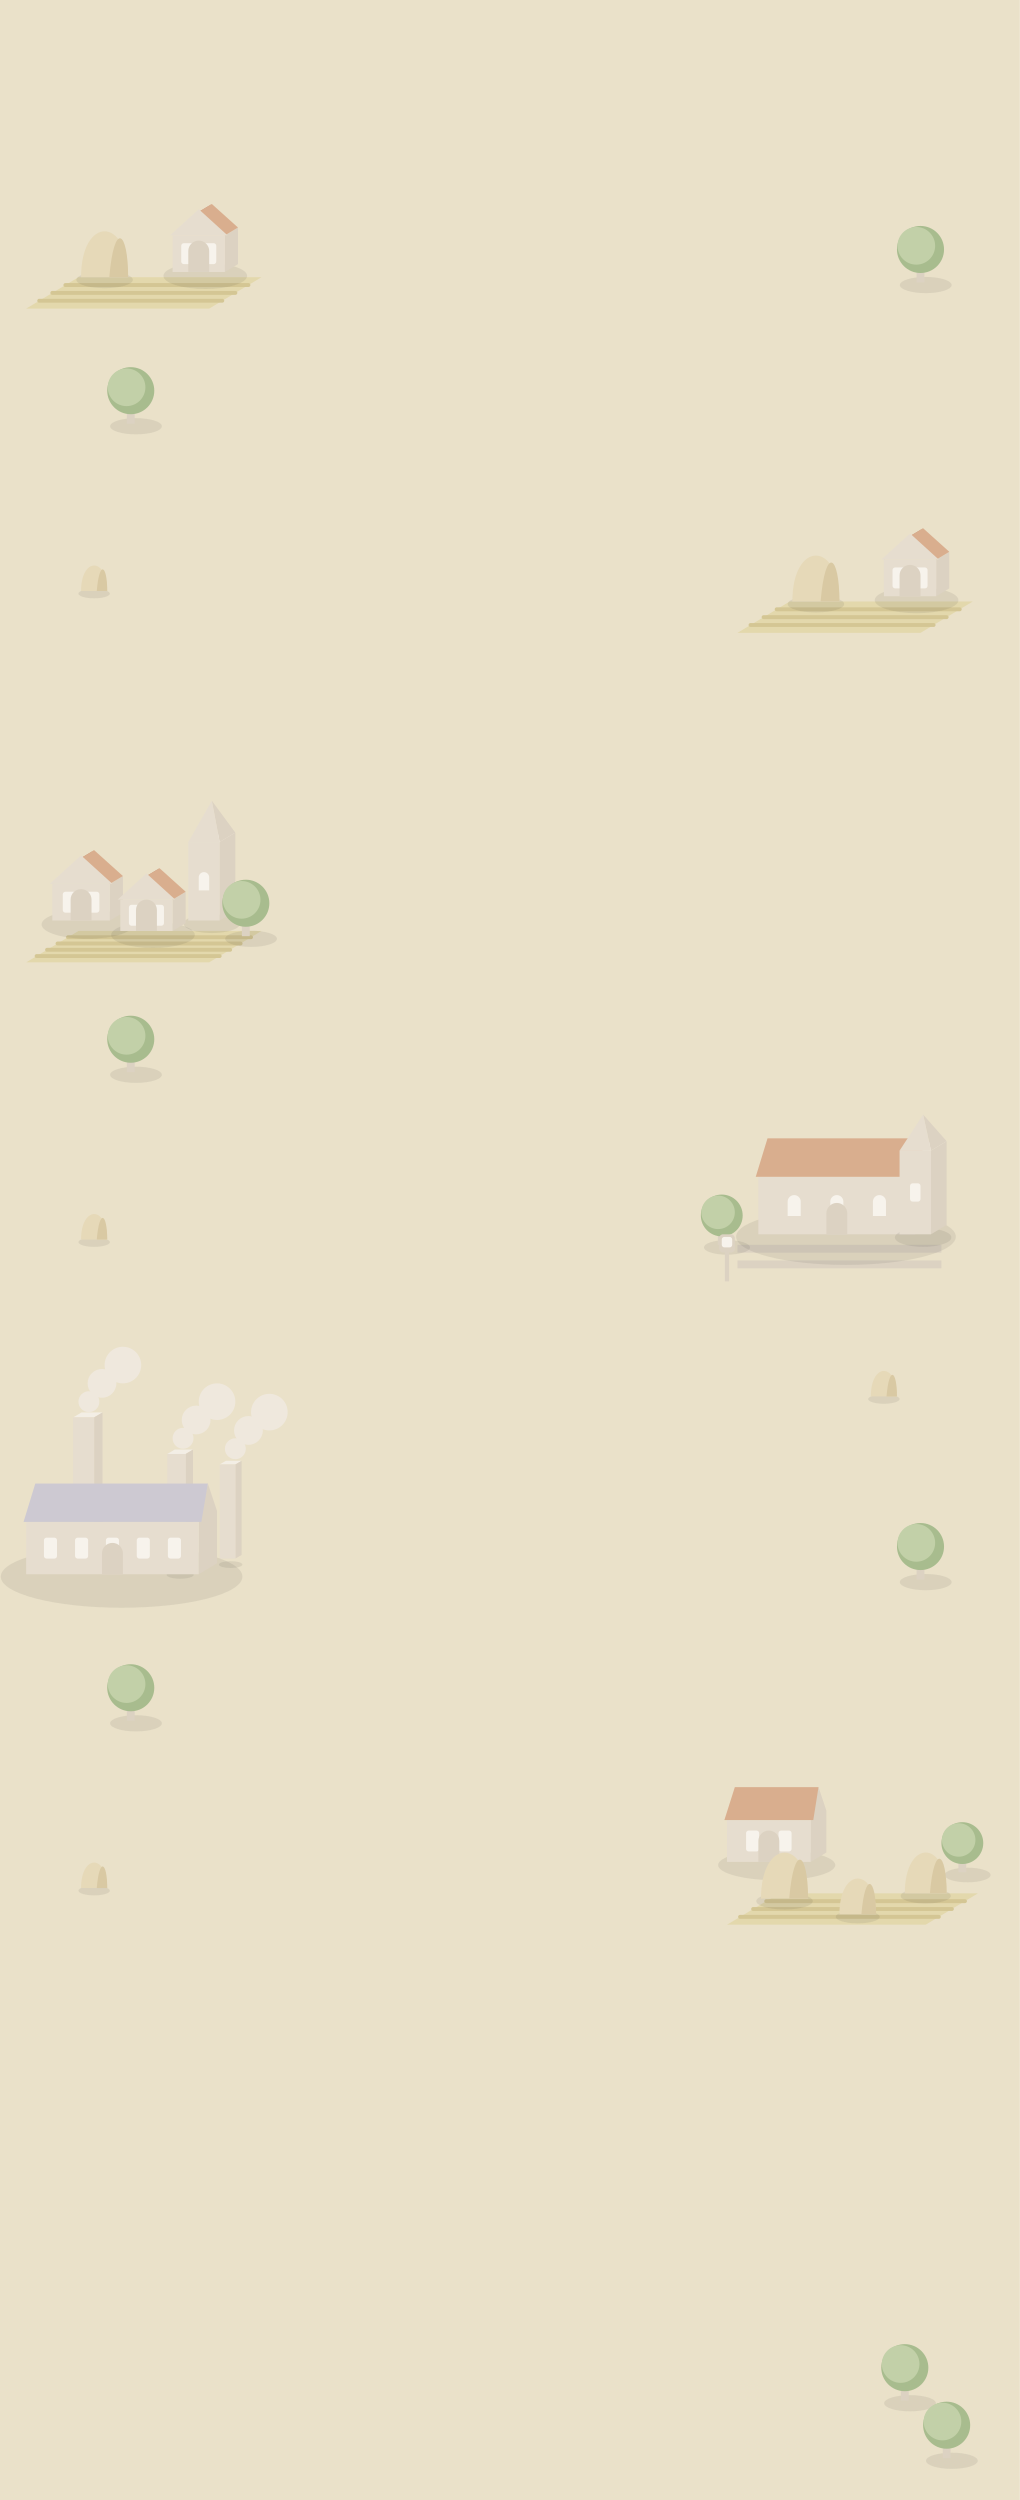
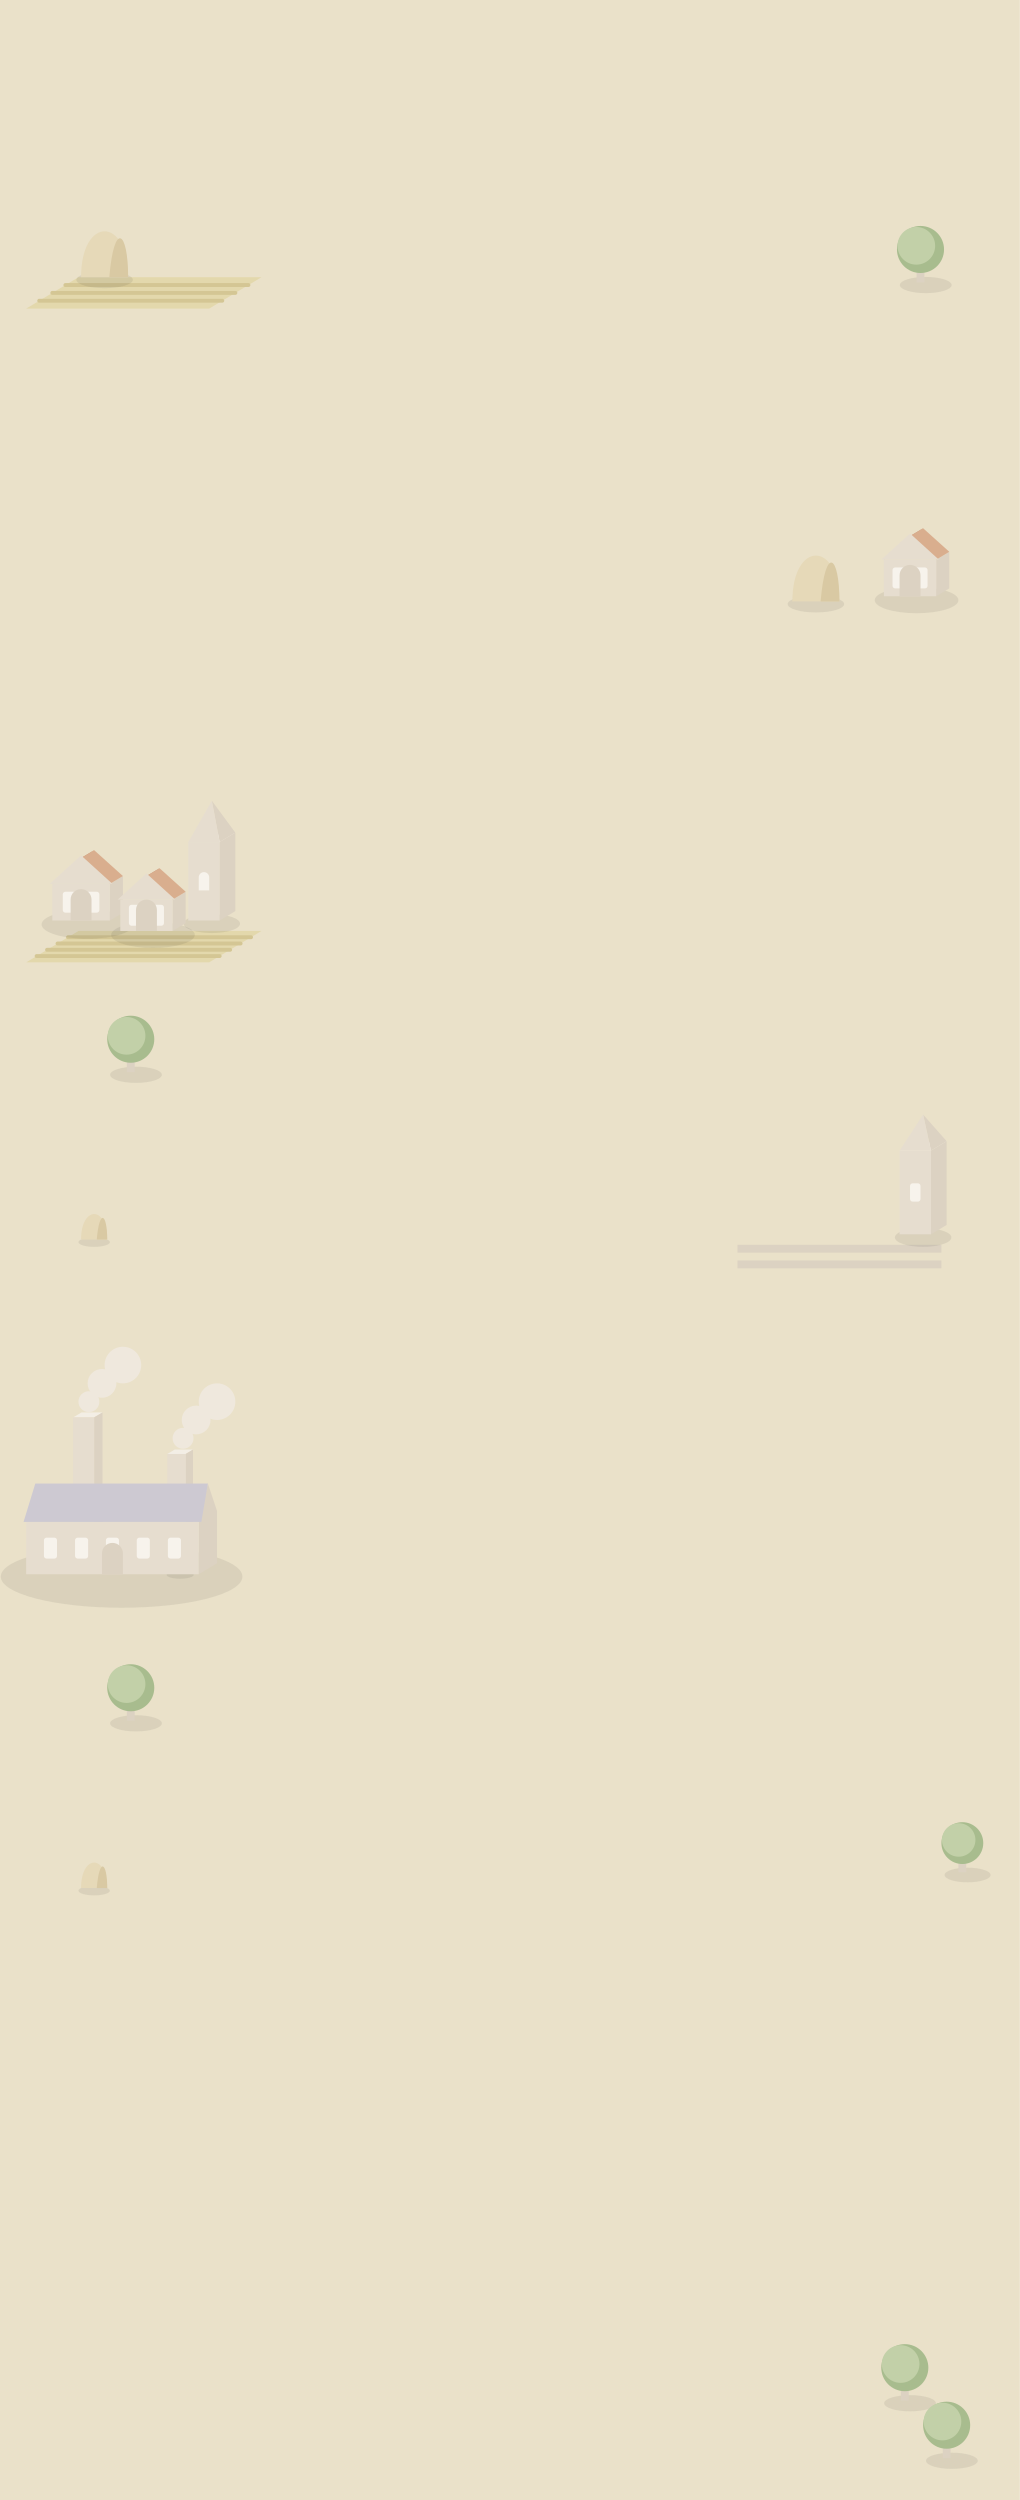
<svg xmlns="http://www.w3.org/2000/svg" viewBox="0 0 390 956" width="390" height="956" data-points="134,710 260,586 128,462 262,338 136,214 266,90">
  <style>.tint{fill:#eae1c9}.c0{fill:#efe8dd}.s-c0{stroke:#efe8dd}.c1{fill:#e6ddcf}.s-c1{stroke:#e6ddcf}.c2{fill:#dcd2c2}.s-c2{stroke:#dcd2c2}.c3{fill:#f3eee5}.s-c3{stroke:#f3eee5}.c4{fill:#f7f3ec}.s-c4{stroke:#f7f3ec}.c5{fill:#d9ae8e}.s-c5{stroke:#d9ae8e}.c6{fill:#c8957a}.s-c6{stroke:#c8957a}.c7{fill:#cdc9d2}.s-c7{stroke:#cdc9d2}.c8{fill:#b6b1bd}.s-c8{stroke:#b6b1bd}.c9{fill:#c2d0a8}.s-c9{stroke:#c2d0a8}.c10{fill:#a8bc8e}.s-c10{stroke:#a8bc8e}.c11{fill:#cfe0e4}.s-c11{stroke:#cfe0e4}.c12{fill:#e9f2f3}.s-c12{stroke:#e9f2f3}.c13{fill:rgba(35, 32, 28, .08)}.s-c13{stroke:rgba(35, 32, 28, .08)}.c14{fill:#e9b97c}.s-c14{stroke:#e9b97c}.c15{fill:#e6d9b8}.s-c15{stroke:#e6d9b8}.c16{fill:#d9c9a3}.s-c16{stroke:#d9c9a3}.c17{fill:#e3d8ac}.s-c17{stroke:#e3d8ac}.c18{fill:#d4c694}.s-c18{stroke:#d4c694}.c19{fill:#e9dba0}.s-c19{stroke:#e9dba0}.c20{fill:#d9c884}.s-c20{stroke:#d9c884}.c21{fill:#e2c25e}.s-c21{stroke:#e2c25e}.c22{fill:#ebd38a}.s-c22{stroke:#ebd38a}.c23{fill:#e7c98a}.s-c23{stroke:#e7c98a}@media(prefers-color-scheme:dark){.tint{fill:#26231c}.c0{fill:#2c2721}.s-c0{stroke:#2c2721}.c1{fill:#373129}.s-c1{stroke:#373129}.c2{fill:#2d2823}.s-c2{stroke:#2d2823}.c3{fill:#433c33}.s-c3{stroke:#433c33}.c4{fill:#8b7146}.s-c4{stroke:#8b7146}.c5{fill:#5c4136}.s-c5{stroke:#5c4136}.c6{fill:#4b342b}.s-c6{stroke:#4b342b}.c7{fill:#3c3b42}.s-c7{stroke:#3c3b42}.c8{fill:#2f2e35}.s-c8{stroke:#2f2e35}.c9{fill:#3f4b34}.s-c9{stroke:#3f4b34}.c10{fill:#33402a}.s-c10{stroke:#33402a}.c11{fill:#2a3a40}.s-c11{stroke:#2a3a40}.c12{fill:#354850}.s-c12{stroke:#354850}.c13{fill:rgba(0, 0, 0, .28)}.s-c13{stroke:rgba(0, 0, 0, .28)}.c14{fill:#8c6a44}.s-c14{stroke:#8c6a44}.c15{fill:#58492f}.s-c15{stroke:#58492f}.c16{fill:#4a3d28}.s-c16{stroke:#4a3d28}.c17{fill:#4a4430}.s-c17{stroke:#4a4430}.c18{fill:#403a27}.s-c18{stroke:#403a27}.c19{fill:#55502f}.s-c19{stroke:#55502f}.c20{fill:#4a4528}.s-c20{stroke:#4a4528}.c21{fill:#8f7430}.s-c21{stroke:#8f7430}.c22{fill:#a3863c}.s-c22{stroke:#a3863c}.c23{fill:#7a6236}.s-c23{stroke:#7a6236}}</style>
  <rect x="0" y="0" width="390" height="956" class="tint" />
  <path d="M10 118 L80 118 L100 106 L30 106Z" class="c17" />
  <path d="M15 115L85 115" fill="none" class="s-c18" stroke-width="1.5" stroke-linecap="round" stroke-linejoin="round" />
  <path d="M20 112L90 112" fill="none" class="s-c18" stroke-width="1.5" stroke-linecap="round" stroke-linejoin="round" />
  <path d="M25 109L95 109" fill="none" class="s-c18" stroke-width="1.5" stroke-linecap="round" stroke-linejoin="round" />
-   <path d="M282 242 L352 242 L372 230 L302 230Z" class="c17" />
-   <path d="M287 239L357 239" fill="none" class="s-c18" stroke-width="1.5" stroke-linecap="round" stroke-linejoin="round" />
-   <path d="M292 236L362 236" fill="none" class="s-c18" stroke-width="1.5" stroke-linecap="round" stroke-linejoin="round" />
-   <path d="M297 233L367 233" fill="none" class="s-c18" stroke-width="1.5" stroke-linecap="round" stroke-linejoin="round" />
  <path d="M10 368 L80 368 L100 356 L30 356Z" class="c17" />
  <path d="M14 365.6L84 365.6" fill="none" class="s-c18" stroke-width="1.5" stroke-linecap="round" stroke-linejoin="round" />
  <path d="M18 363.2L88 363.2" fill="none" class="s-c18" stroke-width="1.5" stroke-linecap="round" stroke-linejoin="round" />
  <path d="M22 360.8L92 360.8" fill="none" class="s-c18" stroke-width="1.5" stroke-linecap="round" stroke-linejoin="round" />
  <path d="M26 358.4L96 358.4" fill="none" class="s-c18" stroke-width="1.5" stroke-linecap="round" stroke-linejoin="round" />
-   <ellipse cx="78.5" cy="105.5" rx="16" ry="5" class="c13" />
-   <path d="M76 81 L66 90 L71 87 L81 78Z" class="c6" />
-   <path d="M86 104 L86 90 L91 87 L91 101Z" class="c2" />
-   <path d="M76 81 L86 90 L91 87 L81 78Z" class="c5" />
-   <rect x="66" y="90" width="20" height="14" class="c1" />
-   <path d="M65 90 L76 80 L87 90Z" class="c1" />
-   <rect x="69.3" y="93" width="5" height="8" class="c4" rx="1" />
-   <rect x="77.7" y="93" width="5" height="8" class="c4" rx="1" />
-   <path d="M72 104V96a4 4 0 0 1 8 0V104Z" class="c2" />
  <ellipse cx="40" cy="107" rx="10.8" ry="3.2" class="c13" />
  <path d="M31 106C31 82.6 49 82.6 49 106Z" class="c15" />
  <path d="M41.8 106C43.6 84.4 49 88 49 106Z" class="c16" />
  <ellipse cx="354" cy="109" rx="9.9" ry="3.1" class="c13" />
  <rect x="350.5" y="99.9" width="3" height="8.1" class="c2" />
  <circle cx="352" cy="95.4" r="9" class="c10" />
  <circle cx="350.4" cy="94" r="7.2" class="c9" />
-   <ellipse cx="52" cy="163" rx="9.9" ry="3.1" class="c13" />
-   <rect x="48.5" y="153.9" width="3" height="8.1" class="c2" />
-   <circle cx="50" cy="149.4" r="9" class="c10" />
-   <circle cx="48.4" cy="148.1" r="7.2" class="c9" />
-   <ellipse cx="36" cy="227" rx="6" ry="1.8" class="c13" />
-   <path d="M31 226C31 213 41 213 41 226Z" class="c15" />
-   <path d="M37 226C38 214 41 216 41 226Z" class="c16" />
  <ellipse cx="350.5" cy="229.5" rx="16" ry="5" class="c13" />
  <path d="M348 205 L338 214 L343 211 L353 202Z" class="c6" />
  <path d="M358 228 L358 214 L363 211 L363 225Z" class="c2" />
  <path d="M348 205 L358 214 L363 211 L353 202Z" class="c5" />
  <rect x="338" y="214" width="20" height="14" class="c1" />
  <path d="M337 214 L348 204 L359 214Z" class="c1" />
  <rect x="341.3" y="217" width="5" height="8" class="c4" rx="1" />
  <rect x="349.7" y="217" width="5" height="8" class="c4" rx="1" />
  <path d="M344 228V220a4 4 0 0 1 8 0V228Z" class="c2" />
  <ellipse cx="312" cy="231" rx="10.8" ry="3.2" class="c13" />
  <path d="M303 230C303 206.6 321 206.6 321 230Z" class="c15" />
  <path d="M313.8 230C315.6 208.4 321 212 321 230Z" class="c16" />
  <ellipse cx="33.5" cy="353.5" rx="17.6" ry="5.5" class="c13" />
  <path d="M31 328.1 L20 338 L25 335 L36 325.1Z" class="c6" />
  <path d="M42 352 L42 338 L47 335 L47 349Z" class="c2" />
  <path d="M31 328.1 L42 338 L47 335 L36 325.1Z" class="c5" />
  <rect x="20" y="338" width="22" height="14" class="c1" />
  <path d="M19 338 L31 327.1 L43 338Z" class="c1" />
  <rect x="24" y="341" width="5" height="8" class="c4" rx="1" />
  <rect x="33" y="341" width="5" height="8" class="c4" rx="1" />
  <path d="M27 352V344a4 4 0 0 1 8 0V352Z" class="c2" />
  <ellipse cx="81" cy="353.2" rx="10.8" ry="3.6" class="c13" />
  <path d="M72 322 L84 322 L90 318.4 L78 318.4Z" class="c3" />
  <path d="M84 352 L84 322 L90 318.4 L90 348.4Z" class="c2" />
  <rect x="72" y="322" width="12" height="30" class="c1" />
  <path d="M76 340.5V335.5a2 2 0 0 1 4 0V340.5Z" class="c4" />
  <path d="M84 322 L90 318.4 L81 306.2Z" class="c2" />
  <path d="M72 322 L84 322 L81 306.2Z" class="c1" />
  <ellipse cx="58.5" cy="357.5" rx="16" ry="5" class="c13" />
  <path d="M56 335 L46 344 L51 341 L61 332Z" class="c6" />
  <path d="M66 356 L66 344 L71 341 L71 353Z" class="c2" />
  <path d="M56 335 L66 344 L71 341 L61 332Z" class="c5" />
  <rect x="46" y="344" width="20" height="12" class="c1" />
  <path d="M45 344 L56 334 L67 344Z" class="c1" />
  <rect x="49.3" y="346" width="5" height="8" class="c4" rx="1" />
  <rect x="57.7" y="346" width="5" height="8" class="c4" rx="1" />
  <path d="M52 356V348a4 4 0 0 1 8 0V356Z" class="c2" />
-   <ellipse cx="96" cy="359" rx="9.9" ry="3.1" class="c13" />
-   <rect x="92.5" y="349.9" width="3" height="8.1" class="c2" />
-   <circle cx="94" cy="345.4" r="9" class="c10" />
-   <circle cx="92.4" cy="344.1" r="7.2" class="c9" />
  <ellipse cx="52" cy="411" rx="9.9" ry="3.1" class="c13" />
  <rect x="48.5" y="401.9" width="3" height="8.1" class="c2" />
  <circle cx="50" cy="397.4" r="9" class="c10" />
  <circle cx="48.4" cy="396.1" r="7.2" class="c9" />
-   <path d="M278 736 L354 736 L374 724 L298 724Z" class="c17" />
-   <path d="M283 733L359 733" fill="none" class="s-c18" stroke-width="1.5" stroke-linecap="round" stroke-linejoin="round" />
-   <path d="M288 730L364 730" fill="none" class="s-c18" stroke-width="1.5" stroke-linecap="round" stroke-linejoin="round" />
-   <path d="M293 727L369 727" fill="none" class="s-c18" stroke-width="1.5" stroke-linecap="round" stroke-linejoin="round" />
  <rect x="282" y="476" width="78" height="3" class="c2" />
  <rect x="282" y="482" width="78" height="3" class="c2" />
-   <ellipse cx="323.5" cy="472.9" rx="42" ry="10.8" class="c13" />
-   <path d="M350 472 L350 450 L353.5 435.3 L357 445.8 L357 467.8Z" class="c2" />
-   <rect x="290" y="450" width="60" height="22" class="c1" />
-   <path d="M289 450 L351 450 L353.5 435.3 L293.5 435.3Z" class="c5" />
-   <path d="M301.2 465V459.5a2.5 2.5 0 0 1 5 0V465Z" class="c4" />
-   <path d="M317.5 465V459.5a2.5 2.5 0 0 1 5 0V465Z" class="c4" />
-   <path d="M333.8 465V459.5a2.5 2.5 0 0 1 5 0V465Z" class="c4" />
-   <path d="M316 472V464a4 4 0 0 1 8 0V472Z" class="c2" />
  <ellipse cx="353" cy="473.2" rx="10.8" ry="3.6" class="c13" />
  <path d="M344 440 L356 440 L362 436.4 L350 436.4Z" class="c3" />
  <path d="M356 472 L356 440 L362 436.4 L362 468.4Z" class="c2" />
  <rect x="344" y="440" width="12" height="32" class="c1" />
  <rect x="348" y="452.5" width="4" height="7" class="c4" rx="1" />
  <path d="M356 440 L362 436.4 L353 426.2Z" class="c2" />
  <path d="M344 440 L356 440 L353 426.2Z" class="c1" />
  <ellipse cx="36" cy="475" rx="6" ry="1.8" class="c13" />
  <path d="M31 474C31 461 41 461 41 474Z" class="c15" />
  <path d="M37 474C38 462 41 464 41 474Z" class="c16" />
-   <ellipse cx="278" cy="477" rx="8.8" ry="2.8" class="c13" />
-   <rect x="274.5" y="468.8" width="3" height="7.2" class="c2" />
-   <circle cx="276" cy="464.8" r="8" class="c10" />
-   <circle cx="274.6" cy="463.6" r="6.4" class="c9" />
-   <rect x="277.2" y="478" width="1.6" height="12" class="c2" />
-   <rect x="275" y="472" width="6" height="7" class="c2" rx="1.5" />
-   <rect x="276" y="473" width="4" height="4" class="c4" rx="1" />
-   <ellipse cx="338" cy="535" rx="6" ry="1.8" class="c13" />
-   <path d="M333 534C333 521 343 521 343 534Z" class="c15" />
-   <path d="M339 534C340 522 343 524 343 534Z" class="c16" />
-   <circle cx="90" cy="554" r="4" class="c0" />
-   <circle cx="95" cy="547" r="5.5" class="c0" />
-   <circle cx="103" cy="540" r="7" class="c0" />
-   <ellipse cx="88.2" cy="598.3" rx="4.5" ry="1.3" class="c13" />
-   <path d="M84 560 L90 560 L92.4 558.6 L86.4 558.6Z" class="c3" />
-   <path d="M90 596 L90 560 L92.4 558.6 L92.4 594.6Z" class="c2" />
-   <rect x="84" y="560" width="6" height="36" class="c1" />
  <circle cx="34" cy="536" r="4" class="c0" />
  <circle cx="39" cy="529" r="5.5" class="c0" />
  <circle cx="47" cy="522" r="7" class="c0" />
  <ellipse cx="33.6" cy="600" rx="6" ry="1.8" class="c13" />
  <path d="M28 542 L36 542 L39.2 540.1 L31.2 540.1Z" class="c3" />
  <path d="M36 598 L36 542 L39.2 540.1 L39.2 596.1Z" class="c2" />
  <rect x="28" y="542" width="8" height="56" class="c1" />
  <circle cx="70" cy="550" r="4" class="c0" />
  <circle cx="75" cy="543" r="5.5" class="c0" />
  <circle cx="83" cy="536" r="7" class="c0" />
  <ellipse cx="68.9" cy="602.2" rx="5.2" ry="1.5" class="c13" />
  <path d="M64 556 L71 556 L73.8 554.3 L66.8 554.3Z" class="c3" />
  <path d="M71 600 L71 556 L73.8 554.3 L73.8 598.3Z" class="c2" />
  <rect x="64" y="556" width="7" height="44" class="c1" />
  <ellipse cx="46.5" cy="602.9" rx="46.2" ry="11.9" class="c13" />
  <path d="M76 602 L76 582 L79.5 567.3 L83 577.8 L83 597.8Z" class="c2" />
  <rect x="10" y="582" width="66" height="20" class="c1" />
  <path d="M9 582 L77 582 L79.5 567.3 L13.5 567.3Z" class="c7" />
  <rect x="16.8" y="588" width="5" height="8" class="c4" rx="1" />
  <rect x="28.7" y="588" width="5" height="8" class="c4" rx="1" />
  <rect x="40.5" y="588" width="5" height="8" class="c4" rx="1" />
  <rect x="52.3" y="588" width="5" height="8" class="c4" rx="1" />
  <rect x="64.2" y="588" width="5" height="8" class="c4" rx="1" />
  <path d="M39 602V594a4 4 0 0 1 8 0V602Z" class="c2" />
-   <ellipse cx="354" cy="605" rx="9.9" ry="3.1" class="c13" />
-   <rect x="350.5" y="595.9" width="3" height="8.1" class="c2" />
-   <circle cx="352" cy="591.4" r="9" class="c10" />
-   <circle cx="350.4" cy="590" r="7.2" class="c9" />
  <ellipse cx="52" cy="659" rx="9.9" ry="3.1" class="c13" />
  <rect x="48.5" y="649.9" width="3" height="8.1" class="c2" />
  <circle cx="50" cy="645.4" r="9" class="c10" />
  <circle cx="48.4" cy="644" r="7.2" class="c9" />
-   <ellipse cx="297" cy="713.2" rx="22.4" ry="5.8" class="c13" />
-   <path d="M310 712 L310 696 L313 683.4 L316 692.4 L316 708.4Z" class="c2" />
-   <rect x="278" y="696" width="32" height="16" class="c1" />
-   <path d="M277 696 L311 696 L313 683.4 L281 683.4Z" class="c5" />
-   <rect x="285.3" y="700" width="5" height="8" class="c4" rx="1" />
-   <rect x="297.7" y="700" width="5" height="8" class="c4" rx="1" />
-   <path d="M290 712V704a4 4 0 0 1 8 0V712Z" class="c2" />
  <ellipse cx="370" cy="717" rx="8.8" ry="2.8" class="c13" />
  <rect x="366.5" y="708.8" width="3" height="7.2" class="c2" />
  <circle cx="368" cy="704.8" r="8" class="c10" />
  <circle cx="366.6" cy="703.6" r="6.4" class="c9" />
  <ellipse cx="36" cy="723" rx="6" ry="1.8" class="c13" />
  <path d="M31 722C31 709 41 709 41 722Z" class="c15" />
  <path d="M37 722C38 710 41 712 41 722Z" class="c16" />
-   <ellipse cx="354" cy="725" rx="9.6" ry="2.9" class="c13" />
-   <path d="M346 724C346 703.2 362 703.2 362 724Z" class="c15" />
-   <path d="M355.6 724C357.2 704.8 362 708 362 724Z" class="c16" />
-   <ellipse cx="300" cy="727" rx="10.8" ry="3.2" class="c13" />
-   <path d="M291 726C291 702.6 309 702.6 309 726Z" class="c15" />
-   <path d="M301.8 726C303.6 704.4 309 708 309 726Z" class="c16" />
-   <ellipse cx="328" cy="733" rx="8.4" ry="2.5" class="c13" />
-   <path d="M321 732C321 713.8 335 713.8 335 732Z" class="c15" />
-   <path d="M329.4 732C330.8 715.2 335 718 335 732Z" class="c16" />
  <ellipse cx="348" cy="919" rx="9.9" ry="3.1" class="c13" />
  <rect x="344.5" y="909.9" width="3" height="8.1" class="c2" />
  <circle cx="346" cy="905.4" r="9" class="c10" />
  <circle cx="344.4" cy="904" r="7.2" class="c9" />
  <ellipse cx="364" cy="941" rx="9.9" ry="3.1" class="c13" />
  <rect x="360.5" y="931.9" width="3" height="8.1" class="c2" />
  <circle cx="362" cy="927.4" r="9" class="c10" />
  <circle cx="360.4" cy="926" r="7.2" class="c9" />
</svg>
